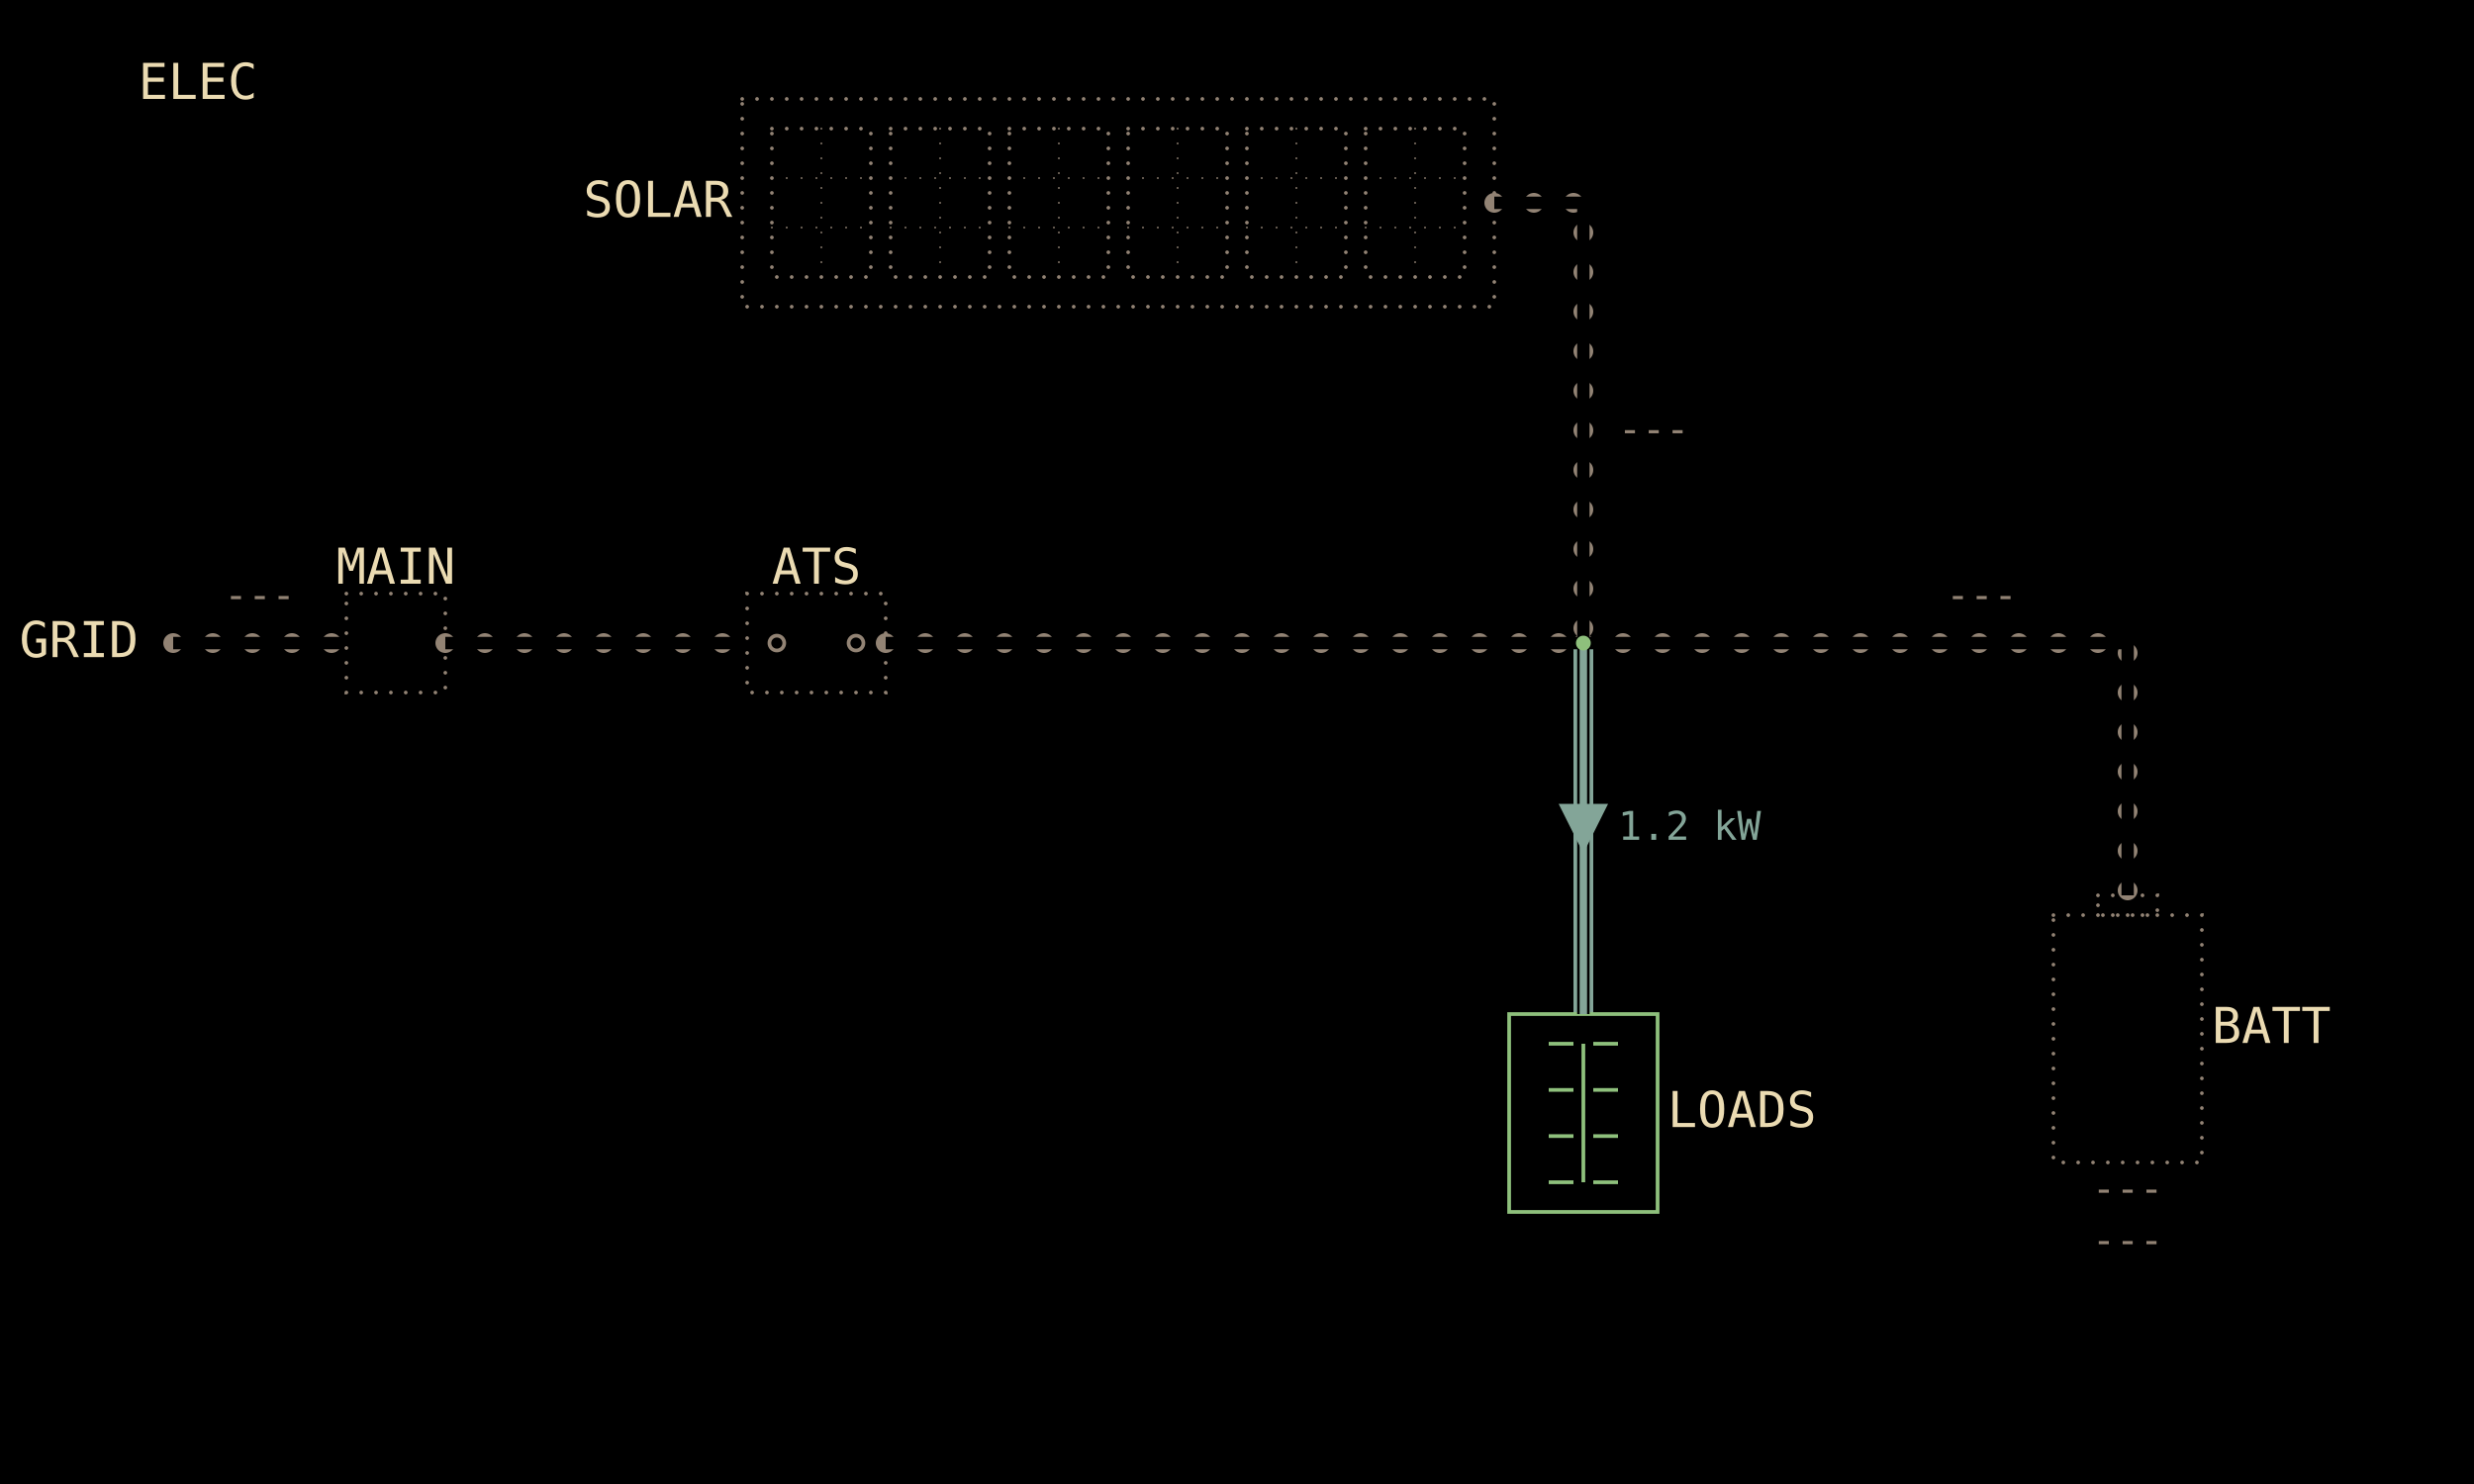
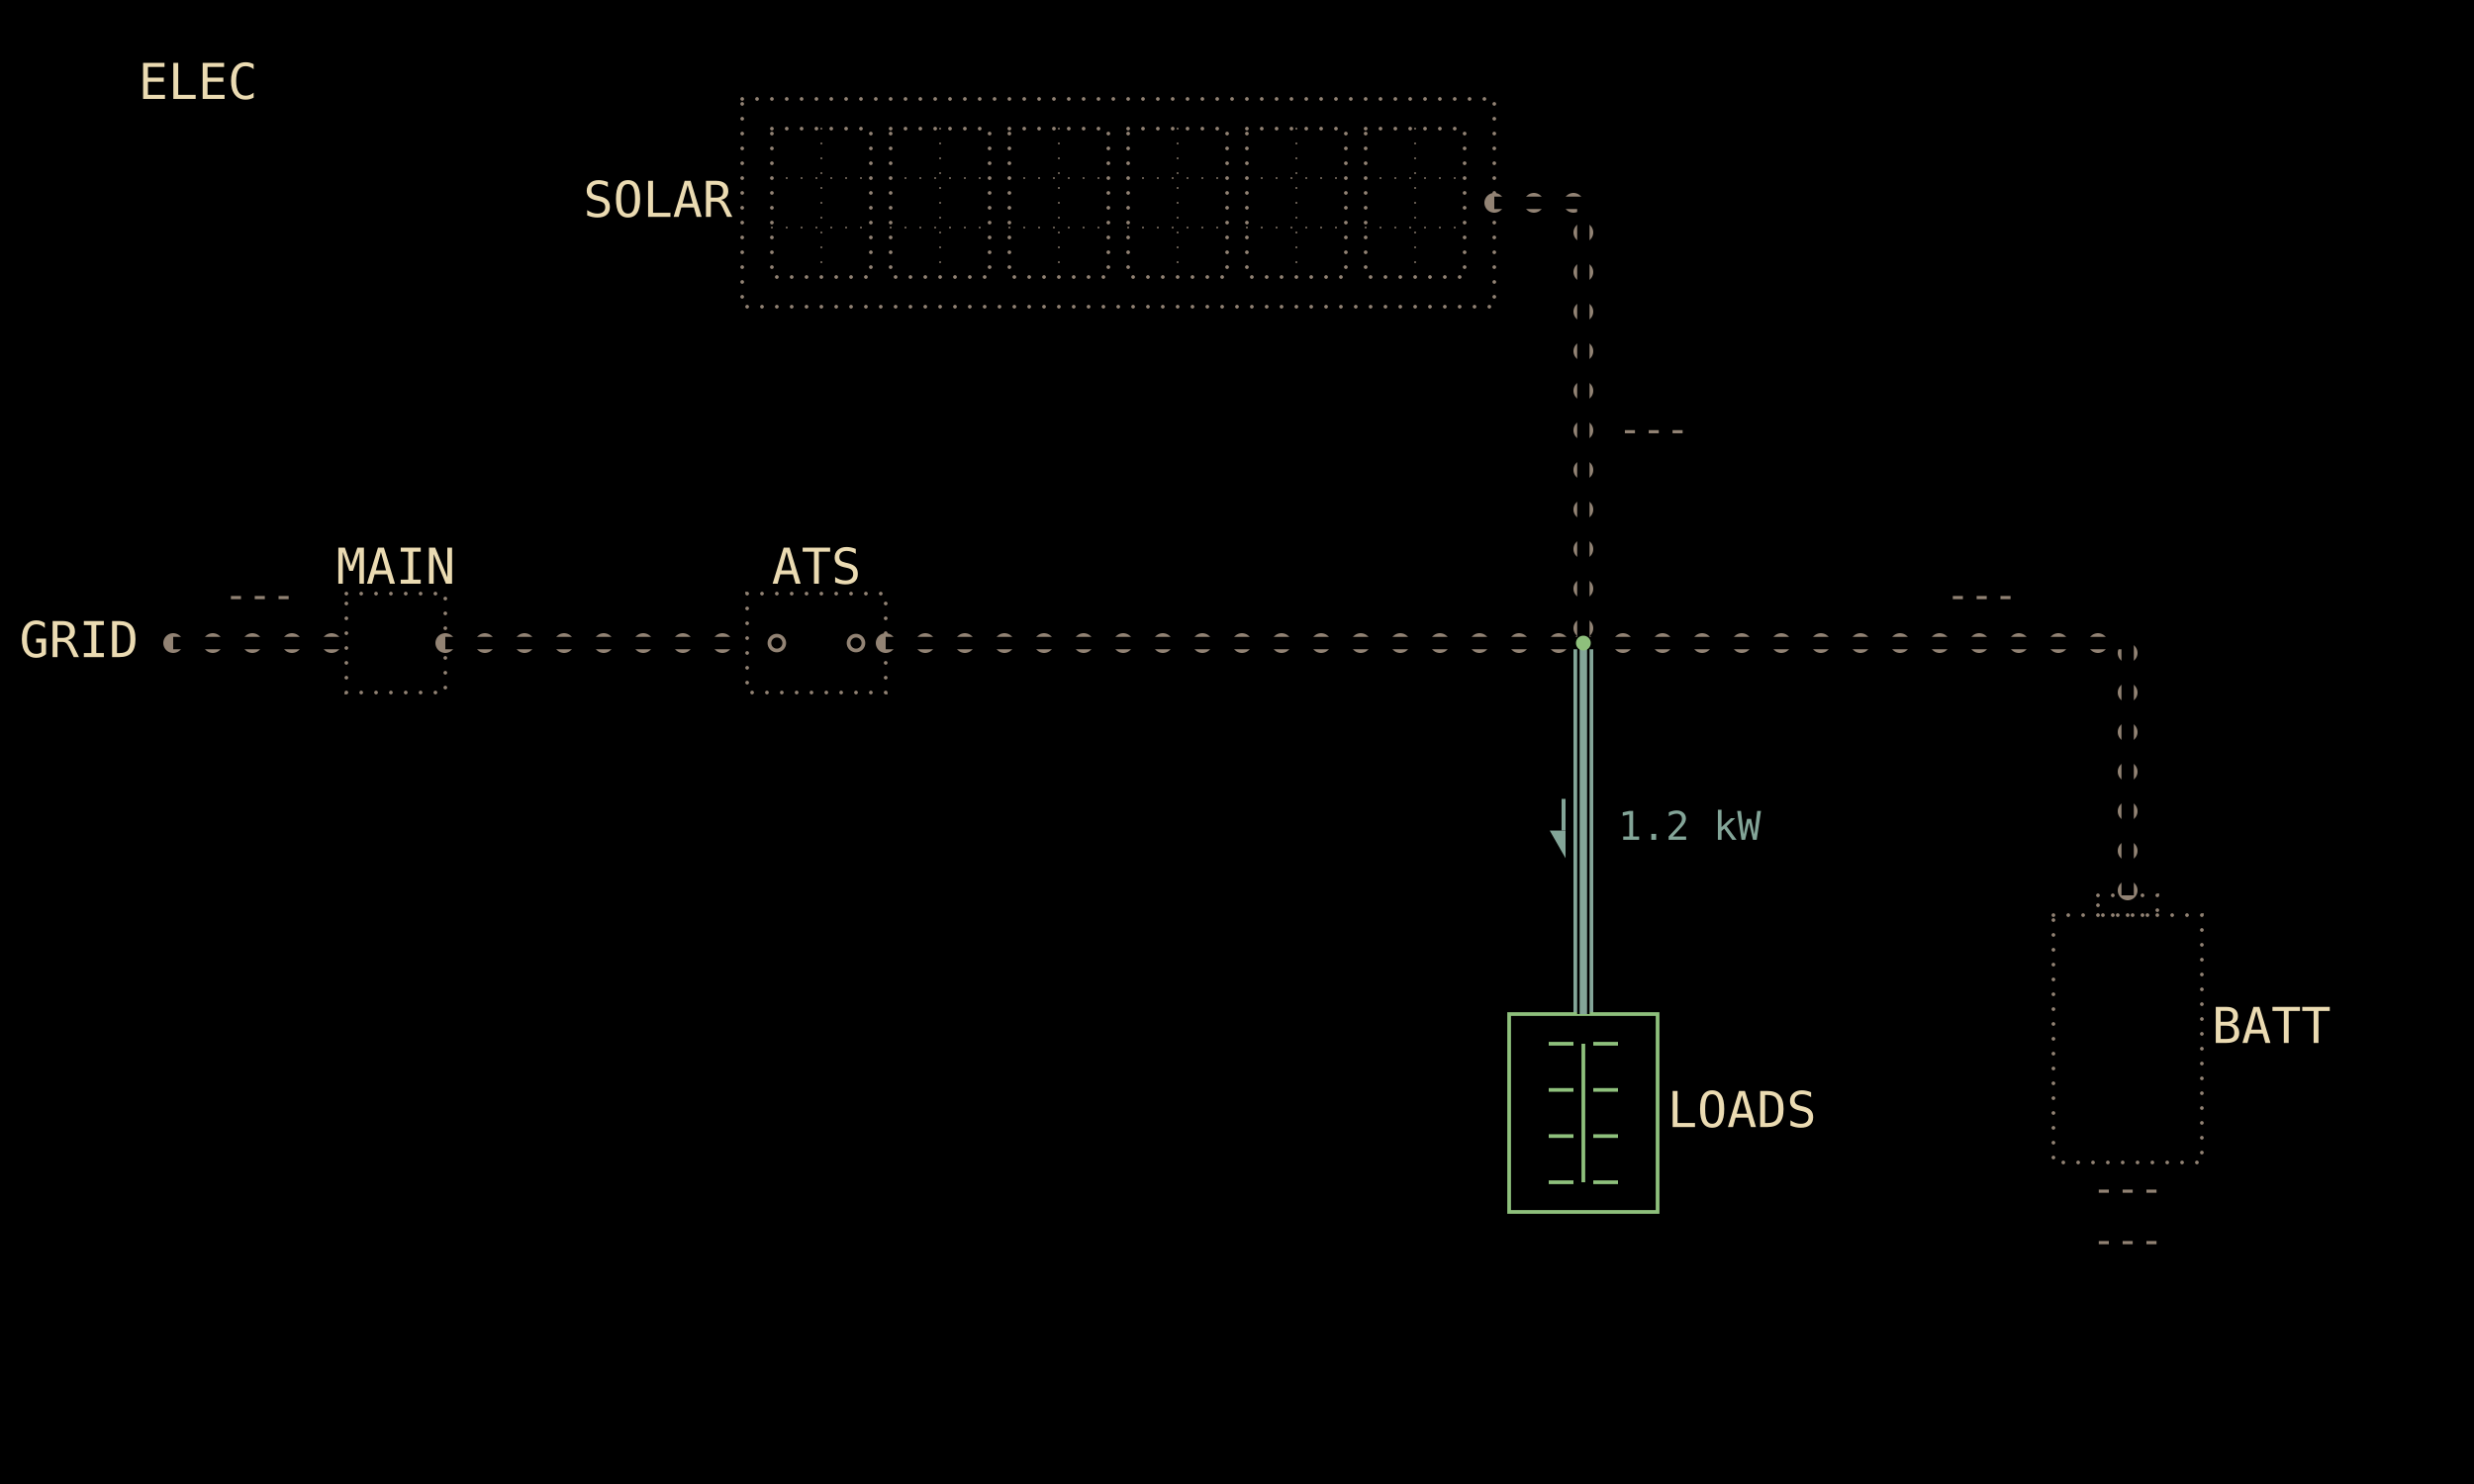
<svg xmlns="http://www.w3.org/2000/svg" viewBox="0 0 1000 600" width="1280" height="768" data-page="electrical" data-theme="mirror">
  <rect x="0" y="0" width="1000" height="600" fill="#000000" />
  <g id="casings">
    <g data-for="grid">
      <polyline points="70,260 140,260" fill="none" stroke="#928374" stroke-width="8" stroke-dasharray="0 16" stroke-linecap="round" stroke-linejoin="round" />
    </g>
    <g data-for="grid_link">
      <polyline points="180,260 302,260" fill="none" stroke="#928374" stroke-width="8" stroke-dasharray="0 16" stroke-linecap="round" stroke-linejoin="round" />
    </g>
    <g data-for="backup_feed">
      <polyline points="358,260 640,260" fill="none" stroke="#928374" stroke-width="8" stroke-dasharray="0 16" stroke-linecap="round" stroke-linejoin="round" />
    </g>
    <g data-for="solar">
      <polyline points="604,82 640,82 640,260" fill="none" stroke="#928374" stroke-width="8" stroke-dasharray="0 16" stroke-linecap="round" stroke-linejoin="round" />
    </g>
    <g data-for="battery_feed">
      <polyline points="640,260 860,260 860,362" fill="none" stroke="#928374" stroke-width="8" stroke-dasharray="0 16" stroke-linecap="round" stroke-linejoin="round" />
    </g>
    <g data-for="load_feed">
      <polyline points="640,260 640,410" fill="none" stroke="#83a598" stroke-width="8" stroke-linejoin="round" />
    </g>
  </g>
  <g id="title">
    <text x="80" y="40" text-anchor="middle" font-family="DejaVu Sans Mono, monospace" font-size="20" fill="#ebdbb2">ELEC</text>
  </g>
  <g id="grid">
    <polyline points="70,260 140,260" fill="none" stroke="#000000" stroke-width="5" stroke-linejoin="round" />
    <text x="56" y="260" text-anchor="end" dominant-baseline="middle" font-family="DejaVu Sans Mono, monospace" font-size="20" fill="#ebdbb2">GRID</text>
    <text x="105" y="246" text-anchor="middle" font-family="DejaVu Sans Mono, monospace" font-size="16" fill="#928374">---</text>
  </g>
  <g id="main_breaker">
    <g>
      <rect x="140" y="240" width="40" height="40" fill="none" stroke="#928374" stroke-width="1.5" stroke-dasharray="0 6" stroke-linecap="round" />
    </g>
    <text x="160" y="236" text-anchor="middle" font-family="DejaVu Sans Mono, monospace" font-size="20" fill="#ebdbb2">MAIN</text>
  </g>
  <g id="grid_link">
    <polyline points="180,260 302,260" fill="none" stroke="#000000" stroke-width="5" stroke-linejoin="round" />
  </g>
  <g id="ats">
    <g>
      <rect x="302" y="240" width="56" height="40" fill="none" stroke="#928374" stroke-width="1.5" stroke-dasharray="0 6" stroke-linecap="round" />
      <circle cx="314" cy="260" r="3" fill="none" stroke="#928374" stroke-width="1.5" />
      <circle cx="346" cy="260" r="3" fill="none" stroke="#928374" stroke-width="1.5" />
    </g>
    <text x="330" y="236" text-anchor="middle" font-family="DejaVu Sans Mono, monospace" font-size="20" fill="#ebdbb2">ATS</text>
  </g>
  <g id="backup_feed">
    <polyline points="358,260 640,260" fill="none" stroke="#000000" stroke-width="5" stroke-linejoin="round" />
  </g>
  <g id="array">
    <rect x="300" y="40" width="304" height="84" fill="none" stroke="#928374" stroke-width="1.5" stroke-dasharray="0 6" stroke-linecap="round" />
    <g id="array.p1">
      <rect x="312" y="52" width="40" height="60" fill="none" stroke="#928374" stroke-width="1.5" stroke-dasharray="0 6" stroke-linecap="round" />
      <line x1="312" y1="72" x2="352" y2="72" stroke="#928374" stroke-width="0.75" stroke-dasharray="0 6" stroke-linecap="round" />
      <line x1="312" y1="92" x2="352" y2="92" stroke="#928374" stroke-width="0.75" stroke-dasharray="0 6" stroke-linecap="round" />
      <line x1="332" y1="52" x2="332" y2="112" stroke="#928374" stroke-width="0.75" stroke-dasharray="0 6" stroke-linecap="round" />
    </g>
    <g id="array.p2">
      <rect x="360" y="52" width="40" height="60" fill="none" stroke="#928374" stroke-width="1.5" stroke-dasharray="0 6" stroke-linecap="round" />
      <line x1="360" y1="72" x2="400" y2="72" stroke="#928374" stroke-width="0.75" stroke-dasharray="0 6" stroke-linecap="round" />
      <line x1="360" y1="92" x2="400" y2="92" stroke="#928374" stroke-width="0.75" stroke-dasharray="0 6" stroke-linecap="round" />
      <line x1="380" y1="52" x2="380" y2="112" stroke="#928374" stroke-width="0.75" stroke-dasharray="0 6" stroke-linecap="round" />
    </g>
    <g id="array.p3">
      <rect x="408" y="52" width="40" height="60" fill="none" stroke="#928374" stroke-width="1.5" stroke-dasharray="0 6" stroke-linecap="round" />
      <line x1="408" y1="72" x2="448" y2="72" stroke="#928374" stroke-width="0.75" stroke-dasharray="0 6" stroke-linecap="round" />
      <line x1="408" y1="92" x2="448" y2="92" stroke="#928374" stroke-width="0.75" stroke-dasharray="0 6" stroke-linecap="round" />
      <line x1="428" y1="52" x2="428" y2="112" stroke="#928374" stroke-width="0.75" stroke-dasharray="0 6" stroke-linecap="round" />
    </g>
    <g id="array.p4">
      <rect x="456" y="52" width="40" height="60" fill="none" stroke="#928374" stroke-width="1.5" stroke-dasharray="0 6" stroke-linecap="round" />
      <line x1="456" y1="72" x2="496" y2="72" stroke="#928374" stroke-width="0.75" stroke-dasharray="0 6" stroke-linecap="round" />
      <line x1="456" y1="92" x2="496" y2="92" stroke="#928374" stroke-width="0.75" stroke-dasharray="0 6" stroke-linecap="round" />
      <line x1="476" y1="52" x2="476" y2="112" stroke="#928374" stroke-width="0.75" stroke-dasharray="0 6" stroke-linecap="round" />
    </g>
    <g id="array.p5">
      <rect x="504" y="52" width="40" height="60" fill="none" stroke="#928374" stroke-width="1.5" stroke-dasharray="0 6" stroke-linecap="round" />
      <line x1="504" y1="72" x2="544" y2="72" stroke="#928374" stroke-width="0.75" stroke-dasharray="0 6" stroke-linecap="round" />
      <line x1="504" y1="92" x2="544" y2="92" stroke="#928374" stroke-width="0.75" stroke-dasharray="0 6" stroke-linecap="round" />
      <line x1="524" y1="52" x2="524" y2="112" stroke="#928374" stroke-width="0.75" stroke-dasharray="0 6" stroke-linecap="round" />
    </g>
    <g id="array.p6">
      <rect x="552" y="52" width="40" height="60" fill="none" stroke="#928374" stroke-width="1.5" stroke-dasharray="0 6" stroke-linecap="round" />
      <line x1="552" y1="72" x2="592" y2="72" stroke="#928374" stroke-width="0.75" stroke-dasharray="0 6" stroke-linecap="round" />
      <line x1="552" y1="92" x2="592" y2="92" stroke="#928374" stroke-width="0.75" stroke-dasharray="0 6" stroke-linecap="round" />
      <line x1="572" y1="52" x2="572" y2="112" stroke="#928374" stroke-width="0.75" stroke-dasharray="0 6" stroke-linecap="round" />
    </g>
    <text x="296" y="82" text-anchor="end" dominant-baseline="middle" font-family="DejaVu Sans Mono, monospace" font-size="20" fill="#ebdbb2">SOLAR</text>
  </g>
  <g id="solar">
    <polyline points="604,82 640,82 640,260" fill="none" stroke="#000000" stroke-width="5" stroke-linejoin="round" />
    <text x="654" y="174.4" text-anchor="start" dominant-baseline="middle" font-family="DejaVu Sans Mono, monospace" font-size="16" fill="#928374">---</text>
  </g>
  <g id="battery">
    <rect x="830" y="370" width="60" height="100" fill="none" stroke="#928374" stroke-width="1.5" stroke-dasharray="0 6" stroke-linecap="round" />
    <rect x="848" y="362" width="24" height="8" fill="none" stroke="#928374" stroke-width="1.5" stroke-dasharray="0 6" stroke-linecap="round" />
    <text x="894" y="416" text-anchor="start" dominant-baseline="middle" font-family="DejaVu Sans Mono, monospace" font-size="20" fill="#ebdbb2">BATT</text>
    <text x="860" y="486" text-anchor="middle" font-family="DejaVu Sans Mono, monospace" font-size="16" fill="#928374">---</text>
    <text x="860" y="506.8" text-anchor="middle" font-family="DejaVu Sans Mono, monospace" font-size="16" fill="#928374">---</text>
  </g>
  <g id="battery_feed">
    <polyline points="640,260 860,260 860,362" fill="none" stroke="#000000" stroke-width="5" stroke-linejoin="round" />
    <text x="801" y="246" text-anchor="middle" font-family="DejaVu Sans Mono, monospace" font-size="16" fill="#928374">---</text>
  </g>
  <g id="loads">
    <rect x="610" y="410" width="60" height="80" fill="none" stroke="#8ec07c" stroke-width="1.5" />
    <line x1="640" y1="422" x2="640" y2="478" stroke="#8ec07c" stroke-width="1.5" />
    <line x1="626" y1="422" x2="636" y2="422" stroke="#8ec07c" stroke-width="1.5" />
    <line x1="644" y1="422" x2="654" y2="422" stroke="#8ec07c" stroke-width="1.5" />
    <line x1="626" y1="440.67" x2="636" y2="440.67" stroke="#8ec07c" stroke-width="1.5" />
    <line x1="644" y1="440.67" x2="654" y2="440.67" stroke="#8ec07c" stroke-width="1.5" />
    <line x1="626" y1="459.33" x2="636" y2="459.33" stroke="#8ec07c" stroke-width="1.5" />
    <line x1="644" y1="459.33" x2="654" y2="459.33" stroke="#8ec07c" stroke-width="1.5" />
    <line x1="626" y1="478" x2="636" y2="478" stroke="#8ec07c" stroke-width="1.5" />
    <line x1="644" y1="478" x2="654" y2="478" stroke="#8ec07c" stroke-width="1.5" />
    <text x="674" y="450" text-anchor="start" dominant-baseline="middle" font-family="DejaVu Sans Mono, monospace" font-size="20" fill="#ebdbb2">LOADS</text>
  </g>
  <g id="load_feed">
    <polyline points="640,260 640,410" fill="none" stroke="#000000" stroke-width="5" stroke-linejoin="round" />
    <polyline points="640,260 640,410" fill="none" stroke="#83a598" stroke-width="3" stroke-linejoin="round" />
-     <polygon points="640,345 630,325 650,325" fill="#83a598" />
+     <line x1="632" y1="323" x2="632" y2="335.8" stroke="#83a598" stroke-width="1.6" />
+     <polygon points="632.8,347 632.8,335.8 626.4,335.8" fill="#83a598" />
    <text x="654" y="335" text-anchor="start" dominant-baseline="middle" font-family="DejaVu Sans Mono, monospace" font-size="16" fill="#83a598">1.2 kW</text>
  </g>
  <g id="bus">
    <circle cx="640" cy="260" r="3" fill="#8ec07c" />
  </g>
</svg>
